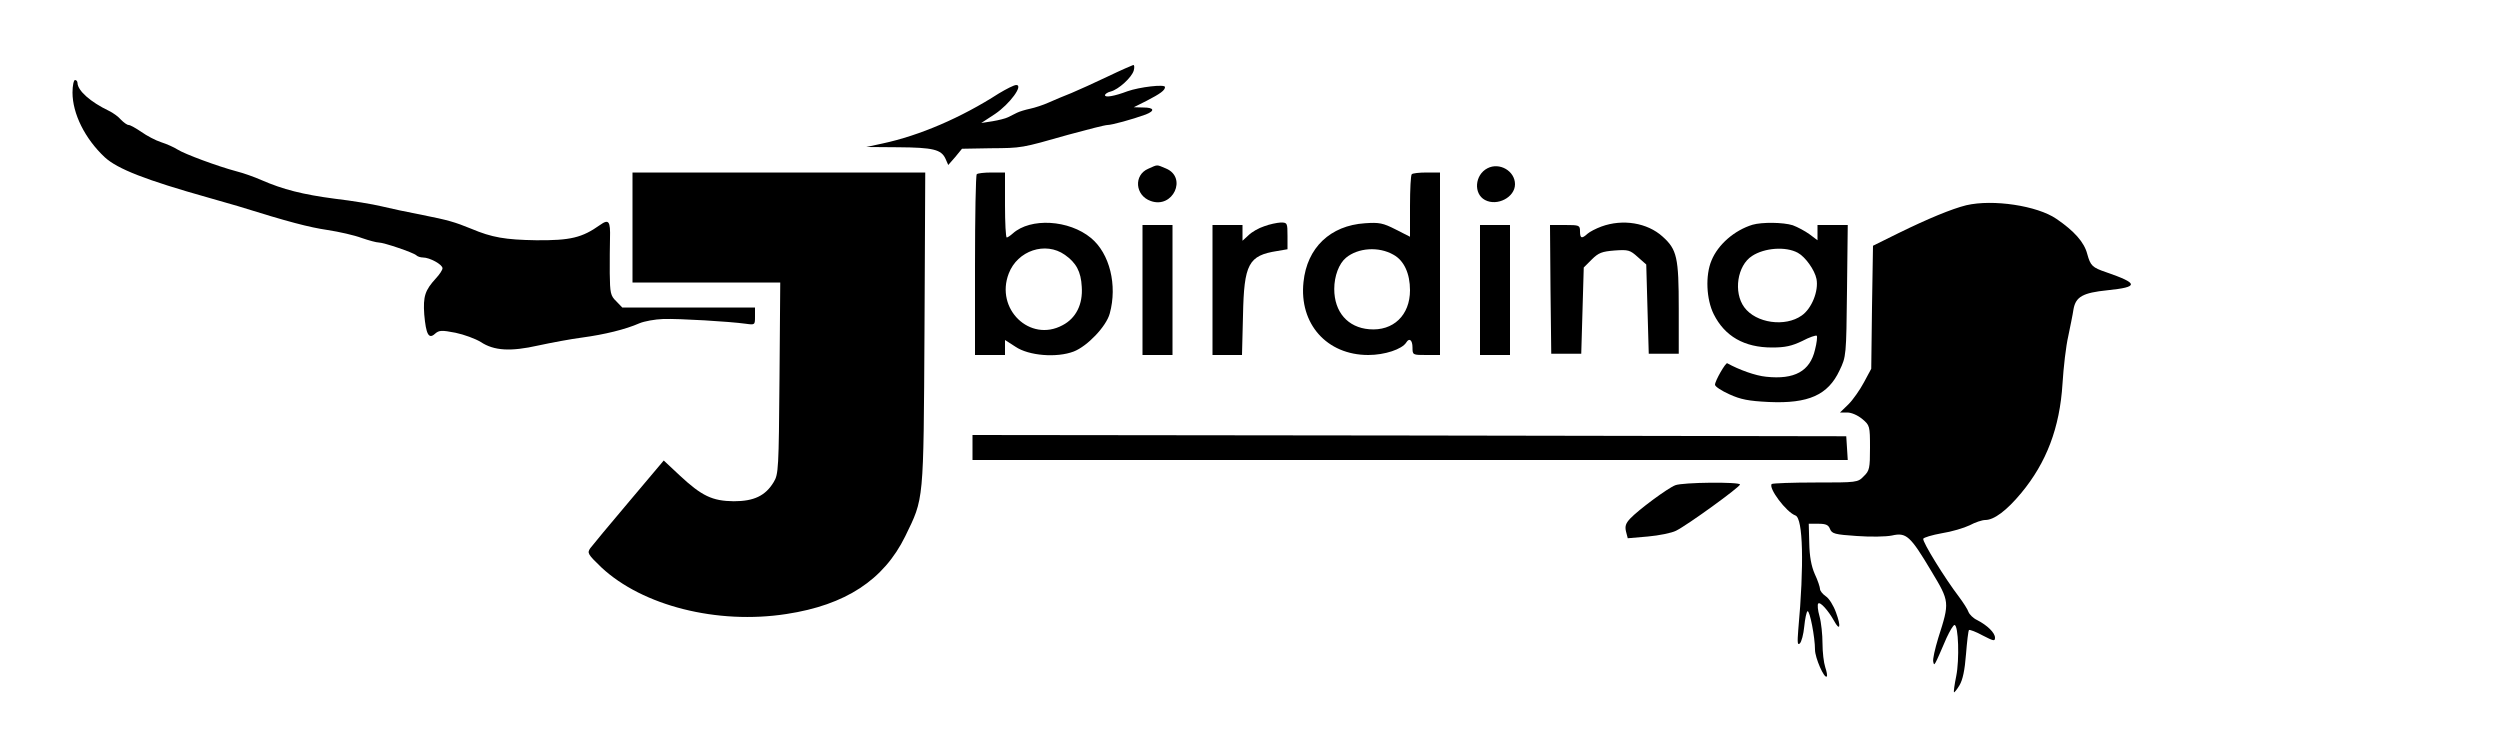
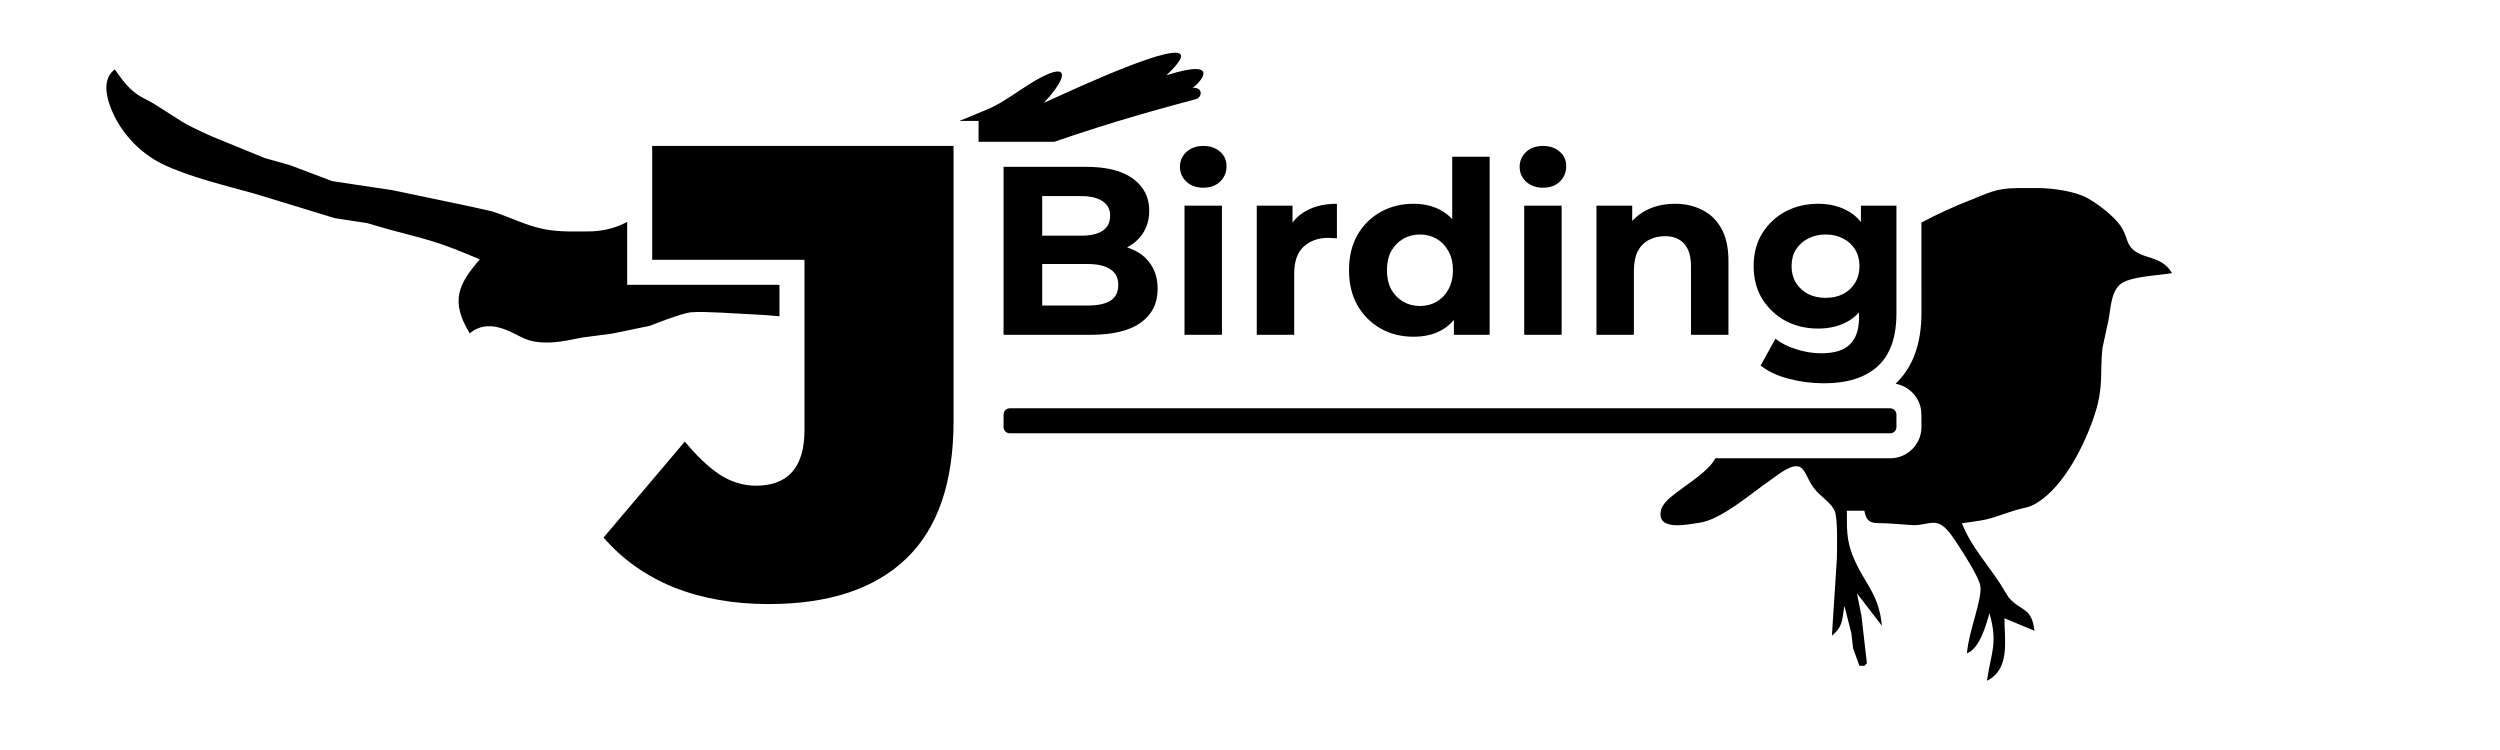
- <svg xmlns="http://www.w3.org/2000/svg" version="1.0" width="1000pt" height="300pt" viewBox="0 0 1000 300" preserveAspectRatio="xMidYMid meet">
-   <g transform="translate(0,300) scale(0.1,-0.1)" fill="#000000" stroke="none">
-     <path d="M4431 2694 c-52 -25 -117 -54 -145 -66 -28 -11 -69 -28 -91 -38 -22 -10 -56 -21 -75 -25 -19 -4 -42 -11 -52 -16 -10 -5 -26 -13 -36 -18 -10 -5 -38 -12 -62 -16 l-45 -7 55 36 c59 40 115 116 85 116 -9 0 -40 -16 -70 -34 -151 -97 -316 -168 -465 -200 l-65 -14 127 -1 c141 -1 173 -9 190 -46 l11 -25 28 32 27 33 113 2 c128 1 122 0 312 54 77 21 147 39 157 39 17 0 98 22 153 42 38 15 34 28 -10 28 l-38 1 50 25 c58 30 75 43 75 56 0 12 -102 0 -150 -17 -53 -20 -90 -26 -90 -16 0 5 10 12 23 15 31 8 84 56 92 84 3 12 3 22 -2 22 -4 -1 -50 -21 -102 -46z" />
-     <path d="M290 2630 c0 -85 50 -185 129 -259 51 -47 164 -91 416 -162 39 -11 90 -26 115 -33 205 -64 286 -85 360 -96 46 -7 108 -21 137 -32 29 -10 59 -18 68 -18 20 0 138 -40 150 -51 5 -5 17 -9 27 -9 27 0 78 -28 78 -43 0 -7 -12 -25 -26 -40 -44 -48 -52 -72 -47 -145 7 -80 18 -100 43 -77 16 14 26 15 82 4 34 -7 80 -24 101 -37 53 -35 119 -39 230 -14 51 11 130 26 177 32 88 12 171 32 228 57 19 8 62 16 95 17 65 2 265 -10 330 -19 37 -5 37 -5 37 30 l0 35 -265 0 -266 0 -24 25 c-23 22 -25 33 -26 112 0 48 0 112 1 140 2 69 -5 78 -40 53 -72 -51 -118 -62 -255 -61 -124 2 -177 11 -260 46 -66 27 -94 35 -195 55 -58 11 -132 27 -165 35 -33 8 -116 22 -185 30 -129 17 -208 37 -295 75 -27 12 -72 28 -100 35 -75 20 -207 69 -235 87 -14 9 -43 22 -65 29 -22 7 -58 26 -79 41 -22 15 -45 28 -51 28 -7 0 -20 10 -31 21 -10 12 -32 28 -49 36 -73 35 -124 80 -125 111 0 6 -4 12 -10 12 -5 0 -10 -22 -10 -50z" />
-     <path d="M4593 2325 c-59 -25 -53 -107 10 -129 89 -32 147 94 61 130 -39 16 -31 17 -71 -1z" />
-     <path d="M5950 2327 c-51 -26 -57 -102 -10 -127 49 -26 120 11 120 63 0 53 -62 89 -110 64z" />
-     <path d="M2530 2090 l0 -220 295 0 296 0 -3 -382 c-3 -362 -4 -385 -23 -416 -33 -55 -79 -77 -160 -77 -86 1 -128 21 -217 104 l-63 59 -140 -166 c-77 -91 -146 -174 -154 -185 -13 -19 -10 -24 45 -77 164 -153 463 -229 740 -186 236 36 389 136 475 311 75 155 73 127 77 828 l3 627 -586 0 -585 0 0 -220z" />
-     <path d="M3907 2303 c-4 -3 -7 -168 -7 -365 l0 -358 60 0 60 0 0 30 0 30 42 -27 c53 -36 165 -45 233 -19 54 21 130 100 144 152 31 113 0 240 -75 302 -88 73 -242 82 -313 18 -10 -9 -21 -16 -24 -16 -4 0 -7 59 -7 130 l0 130 -53 0 c-30 0 -57 -3 -60 -7z m352 -322 c46 -32 65 -68 68 -128 5 -70 -23 -126 -77 -154 -130 -70 -270 65 -215 207 35 92 147 129 224 75z" />
-     <path d="M5647 2303 c-4 -3 -7 -61 -7 -128 l0 -122 -57 29 c-51 26 -66 29 -123 25 -139 -9 -232 -98 -246 -235 -18 -167 93 -292 259 -292 66 0 135 23 152 50 12 20 25 10 25 -20 0 -30 1 -30 55 -30 l55 0 0 365 0 365 -53 0 c-30 0 -57 -3 -60 -7z m-73 -322 c42 -23 66 -75 66 -142 0 -100 -67 -164 -163 -156 -86 7 -140 69 -140 161 0 52 19 102 47 125 48 40 131 46 190 12z" />
-     <path d="M7865 2179 c-57 -14 -154 -54 -272 -112 l-101 -50 -4 -246 -3 -246 -29 -54 c-16 -30 -44 -70 -62 -88 l-34 -33 29 0 c17 0 42 -11 60 -26 30 -25 31 -28 31 -115 0 -82 -2 -92 -25 -114 -24 -25 -27 -25 -193 -25 -93 0 -171 -3 -175 -6 -15 -15 58 -113 95 -126 30 -12 35 -196 11 -458 -4 -50 -3 -62 6 -54 7 6 15 37 18 68 3 31 9 59 13 61 9 5 30 -104 30 -154 0 -32 37 -117 47 -107 3 3 0 19 -6 37 -6 18 -11 60 -11 95 0 35 -5 84 -12 109 -7 24 -9 47 -5 51 8 8 40 -28 63 -69 24 -44 29 -24 8 33 -10 28 -28 57 -41 65 -13 9 -23 22 -23 29 0 7 -9 35 -21 60 -14 32 -21 71 -22 124 l-2 77 39 0 c30 0 40 -5 46 -21 8 -19 19 -22 107 -28 55 -4 117 -3 141 2 57 13 73 -1 157 -142 74 -123 74 -124 28 -268 -13 -43 -23 -86 -20 -95 4 -19 3 -21 53 95 13 28 27 52 32 52 16 0 20 -139 7 -204 -7 -34 -11 -63 -9 -65 1 -2 12 11 22 28 13 22 21 60 26 124 4 50 9 94 12 97 3 2 28 -7 55 -22 43 -22 49 -24 49 -9 0 20 -31 50 -72 71 -15 7 -30 22 -34 32 -3 10 -21 38 -39 62 -55 72 -146 219 -142 231 2 5 35 15 74 22 39 6 89 21 112 32 22 12 50 21 62 21 35 0 85 37 144 108 101 122 154 261 165 437 4 66 14 152 23 190 8 39 18 87 21 108 9 50 37 66 136 76 126 13 125 27 -5 72 -56 19 -63 26 -76 73 -12 47 -52 92 -124 141 -76 52 -253 79 -360 54z" />
-     <path d="M5057 2095 c-22 -7 -50 -23 -63 -36 l-24 -22 0 31 0 32 -60 0 -60 0 0 -260 0 -260 59 0 59 0 4 158 c4 207 22 240 137 258 l41 7 0 53 c0 52 -1 54 -27 54 -16 -1 -45 -7 -66 -15z" />
-     <path d="M6406 2094 c-22 -8 -47 -21 -56 -29 -23 -21 -30 -19 -30 10 0 24 -3 25 -60 25 l-60 0 2 -257 3 -258 60 0 60 0 5 172 5 173 32 32 c27 27 41 32 91 36 55 4 62 2 93 -26 l34 -30 5 -179 5 -178 60 0 60 0 0 180 c0 206 -7 237 -65 289 -61 55 -159 71 -244 40z" />
-     <path d="M7010 2101 c-72 -22 -138 -79 -164 -143 -25 -59 -21 -155 9 -215 44 -88 122 -133 233 -133 53 0 79 6 121 26 28 15 55 24 58 21 3 -3 0 -29 -7 -56 -20 -86 -82 -120 -195 -108 -43 4 -109 28 -156 54 -6 4 -49 -70 -49 -86 0 -7 26 -24 57 -38 46 -21 77 -27 159 -31 158 -7 236 28 282 126 27 56 27 59 30 320 l3 262 -60 0 -61 0 0 -31 0 -30 -32 24 c-18 13 -48 29 -67 36 -38 12 -123 13 -161 2z m181 -112 c30 -16 68 -69 75 -105 9 -48 -19 -118 -59 -146 -66 -47 -183 -31 -230 33 -44 60 -28 167 31 205 50 33 135 39 183 13z" />
-     <path d="M4570 1840 l0 -260 60 0 60 0 0 260 0 260 -60 0 -60 0 0 -260z" />
-     <path d="M5920 1840 l0 -260 60 0 60 0 0 260 0 260 -60 0 -60 0 0 -260z" />
-     <path d="M3890 1210 l0 -50 1751 0 1750 0 -3 48 -3 47 -1747 3 -1748 2 0 -50z" />
-     <path d="M6701 1059 c-31 -12 -148 -99 -180 -133 -18 -19 -22 -31 -17 -52 l7 -27 81 7 c44 4 94 14 112 23 45 22 256 175 256 185 0 11 -230 9 -259 -3z" />
+ <svg xmlns="http://www.w3.org/2000/svg" width="1000" height="300" viewBox="0 0 3125.003 937.5" version="1.1" id="svg1" xml:space="preserve">
+   <defs id="defs1" />
+   <g id="layer3">
+     <g id="g8" transform="translate(32.5735,-32.09129)">
+       <path d="m 257.055,235.441 c -13.991,0 -26.618,-2.218 -37.879,-6.654 -11.261,-4.607 -20.646,-11.261 -28.154,-19.963 l 32.505,-38.391 c 4.778,5.801 9.47,10.238 14.077,13.309 4.607,2.901 9.385,4.351 14.333,4.351 12.968,0 19.452,-7.422 19.452,-22.267 V 97.744 H 210.473 V 52.187 l 120.549,-9.7e-5 -4.9e-4,110.055 c -1.1e-4,24.57 -6.313,42.913 -18.94,55.027 -12.626,12.115 -30.969,18.172 -55.027,18.172 z" id="J" transform="matrix(3.125003,0,0,3.125003,124.9321,51.42381)" aria-label="J" />
+       <path d="m 1221.876,450.606 v -210 h 102.6 q 39.6,0 59.4,15 20.1,15 20.1,39.6 0,16.5 -8.1,28.8 -8.1,12 -22.2,18.6 -14.1,6.6 -32.4,6.6 l 5.7,-12.3 q 19.8,0 35.1,6.6 15.3,6.3 23.7,18.9 8.7,12.6 8.7,30.9 0,27 -21.3,42.3 -21.3,15 -62.7,15 z m 48.3,-36.6 h 56.7 q 18.9,0 28.5,-6 9.9,-6.3 9.9,-19.8 0,-13.2 -9.9,-19.5 -9.6,-6.6 -28.5,-6.6 h -60.3 v -35.4 h 51.9 q 17.7,0 27,-6 9.6,-6.3 9.6,-18.9 0,-12.3 -9.6,-18.3 -9.3,-6.3 -27,-6.3 h -48.3 z m 177.9,36.6 v -161.4 h 46.8 v 161.4 z m 23.4,-183.9 q -12.9,0 -21,-7.5 -8.1,-7.5 -8.1,-18.6 0,-11.1 8.1,-18.6 8.1,-7.5 21,-7.5 12.9,0 21,7.2 8.1,6.9 8.1,18 0,11.7 -8.1,19.5 -7.8,7.5 -21,7.5 z m 66.9,183.9 v -161.4 h 44.7 v 45.6 l -6.3,-13.2 q 7.2,-17.1 23.1,-25.8 15.9,-9 38.7,-9 v 43.2 q -3,-0.3 -5.4,-0.3 -2.4,-0.3 -5.1,-0.3 -19.2,0 -31.2,11.1 -11.7,10.8 -11.7,33.9 v 76.2 z m 196.014,2.4 q -22.8,0 -41.1,-10.2 -18.3,-10.5 -29.1,-29.1 -10.5,-18.6 -10.5,-43.8 0,-25.5 10.5,-44.1 10.8,-18.6 29.1,-28.8 18.3,-10.2 41.1,-10.2 20.4,0 35.7,9 15.3,9 23.7,27.3 8.4,18.3 8.4,46.8 0,28.2 -8.1,46.8 -8.1,18.3 -23.4,27.3 -15,9 -36.3,9 z m 8.1,-38.4 q 11.4,0 20.7,-5.4 9.3,-5.4 14.7,-15.3 5.7,-10.2 5.7,-24 0,-14.1 -5.7,-24 -5.4,-9.9 -14.7,-15.3 -9.3,-5.4 -20.7,-5.4 -11.7,0 -21,5.4 -9.3,5.4 -15,15.3 -5.4,9.9 -5.4,24 0,13.8 5.4,24 5.7,9.9 15,15.3 9.3,5.4 21,5.4 z m 42.3,36 v -33 l 0.9,-48 -3,-47.7 v -93.9 h 46.8 v 222.6 z m 87.9,0 v -161.4 h 46.8 v 161.4 z m 23.4,-183.9 q -12.9,0 -21,-7.5 -8.1,-7.5 -8.1,-18.6 0,-11.1 8.1,-18.6 8.1,-7.5 21,-7.5 12.9,0 21,7.2 8.1,6.9 8.1,18 0,11.7 -8.1,19.5 -7.8,7.5 -21,7.5 z m 165,20.1 q 19.2,0 34.2,7.8 15.3,7.5 24,23.4 8.7,15.6 8.7,40.2 v 92.4 h -46.8 v -85.2 q 0,-19.5 -8.7,-28.8 -8.4,-9.3 -24,-9.3 -11.1,0 -20.1,4.8 -8.7,4.5 -13.8,14.1 -4.8,9.6 -4.8,24.6 v 79.8 h -46.8 v -161.4 h 44.7 v 44.7 l -8.4,-13.5 q 8.7,-16.2 24.9,-24.9 16.2,-8.7 36.9,-8.7 z m 186.29,224.4 q -22.8,0 -44.1,-5.7 -21,-5.4 -35.1,-16.5 l 18.6,-33.6 q 10.2,8.4 25.8,13.2 15.9,5.1 31.2,5.1 24.9,0 36,-11.1 11.4,-11.1 11.4,-33 v -24.3 l 3,-40.5 -0.6,-40.8 v -34.8 h 44.4 v 134.4 q 0,45 -23.4,66.3 -23.4,21.3 -67.2,21.3 z m -7.2,-68.4 q -22.5,0 -40.8,-9.6 -18,-9.9 -29.1,-27.3 -10.8,-17.7 -10.8,-41.1 0,-23.7 10.8,-41.1 11.1,-17.7 29.1,-27.3 18.3,-9.6 40.8,-9.6 20.4,0 36,8.4 15.6,8.1 24.3,25.5 8.7,17.1 8.7,44.1 0,26.7 -8.7,44.1 -8.7,17.1 -24.3,25.5 -15.6,8.4 -36,8.4 z m 9.3,-38.4 q 12.3,0 21.9,-4.8 9.6,-5.1 15,-14.1 5.4,-9 5.4,-20.7 0,-12 -5.4,-20.7 -5.4,-9 -15,-13.8 -9.6,-5.1 -21.9,-5.1 -12.3,0 -21.9,5.1 -9.6,4.8 -15.3,13.8 -5.4,8.7 -5.4,20.7 0,11.7 5.4,20.7 5.7,9 15.3,14.1 9.6,4.8 21.9,4.8 z" id="J" aria-label="Birding" />
+       <rect id="Underline" width="1116.104" height="31.25" x="1221.876" y="542.457" rx="7.813" />
+     </g>
+   </g>
+   <g id="layer6">
+     <path id="robin" d="m 2521.212,235.113 c -27.292,0.344 -35.296,6.1 -59.4,15.448 -18.68,7.249 -39.579,16.672 -60.016,27.649 v 18.164 c 0.012,31.808 -0.015,63.615 0.012,95.422 -0.103,17.872 -2.387,35.963 -8.948,52.686 -5.034,13.276 -13.086,25.387 -23.364,35.181 1.15,0.205 2.296,0.46 3.418,0.787 13.095,3.494 24.03,14.246 27.515,27.374 1.901,7.423 1.302,15.149 1.349,22.73 0.46,7.649 -1.065,15.489 -4.883,22.174 -6.459,11.778 -19.352,19.86 -32.837,20.099 -73.282,0.009 -146.566,0.019 -219.849,0.024 -7.895,15.559 -33.866,31.475 -48.145,42.511 -7.441,5.752 -18.007,13.322 -19.977,23.138 -5.252,26.042 34.359,16.848 48.084,14.972 27.636,-3.752 66.277,-38.044 90.662,-54.645 8.285,-5.627 26.264,-21.044 36.237,-14.417 6.034,4.033 9.096,16.229 15.692,24.951 8.941,11.849 22.104,18.629 26.575,29.352 4.189,10.098 2.846,46.27 2.783,59.088 l -6.256,96.918 c 14.506,-12.38 12.411,-19.605 15.631,-37.518 l 8.722,34.387 2.13,18.762 7.91,21.881 h 6.25 l 3.125,-3.125 -6.812,-59.399 -5.695,-28.137 31.262,40.643 c -3.689,-40.798 -22.413,-52.71 -36.45,-87.537 -8.066,-20.071 -7.318,-35.328 -7.318,-56.274 h 21.887 c 3.126,18.226 12.412,14.978 28.137,15.759 l 34.387,2.374 c 15.569,-0.625 23.727,-6.659 34.106,0 7.91,4.471 17.886,20.631 23.139,28.76 6.409,9.942 23.259,36.327 25.104,46.893 2.845,16.475 -14.386,55.994 -16.699,84.412 15.663,-5.596 23.792,-34.7 28.137,-50.018 10.879,37.922 1.877,48.954 -3.125,84.406 29.356,-14.693 21.887,-50.457 21.887,-78.156 l 37.512,15.631 c -3.501,-30.356 -17.445,-23.98 -32.263,-41.675 l -10.974,-17.725 c -16.1,-24.479 -36.826,-47.332 -47.424,-75.031 41.923,-5.534 31.797,-5.498 68.781,-16.815 10.473,-3.22 14.471,-2.19 25.006,-8.661 34.452,-21.134 60.682,-74.376 72.687,-112.079 10.754,-33.67 5.942,-51.331 9.131,-81.281 l 7.44,-34.393 c 2.907,-14.412 3.032,-35.39 14.63,-45.3 11.817,-10.098 48.272,-11.129 64.935,-14.099 -13.443,-23.103 -38.425,-16.536 -51.337,-32.105 -6.002,-7.253 -5.098,-15.603 -13.226,-27.295 -8.472,-12.13 -28.574,-27.634 -41.736,-34.668 -15.475,-8.253 -41.861,-12.007 -59.4,-12.225 z" />
+     <path id="pygargus" d="m 453.035,65.994 c -9.231,-0.731 -50.423,19.007 -53.035,20.006 10.584,-11.343 10.073,-17.183 -5,-7.961 -5.1,3.12 -11.3,7.797 -16.75,10.227 -1.854,0.823 -8.652,3.607 -12.039,4.99 h 7.654 v 8.354 c 10.087,-7.8e-4 20.174,-0.001 30.262,0.002 23.907,-8.273 43.589,-13.558 56.652,-17.059 2.594,-0.695 3.053,-4.896 -1.414,-4.537 1.716,-0.594 13.596,-12.595 -10.365,-5.016 6.638,-6.245 7.112,-8.762 4.035,-9.006 z M 28.367,72.633 c -4.44,3.33 -3.771,9.18 -2.131,14 3.46,10.2 11.511,19.142 21.131,23.842 10.6,5.18 25.51,8.668 37,11.908 l 32,9.771 13,2 9,2.6 c 16.62,4.39 19.66,4.949 36,11.879 -8.44,9.73 -12.03,16.671 -4,29.611 1.2,-1.07 5.41,-4.491 13.01,-1.941 7.51,2.52 8.979,6.081 19.709,5.541 4.22,-0.22 8.151,-1.159 12.281,-1.949 l 12,-1.58 15,-3.102 c 0,0 12.818,-5.142 16.578,-5.42 6.146,-0.43 16.951,0.515 25.422,0.875 3.279,0.14 6.569,0.421 9.861,0.723 -3.9e-4,-4.149 9.8e-4,-8.298 0.002,-12.447 -0.158,-0.043 -0.316,-0.086 -0.475,-0.129 H 233.316 c 2.5e-4,-8.39 -1e-5,-16.781 0,-25.172 -3.669,1.944 -7.92,3.44 -13.949,3.781 -6.34,0.059 -12.729,0.33 -19,-0.811 -7.61,-1.51 -13.89,-4.85 -21,-7.16 l -10,-2.219 -30,-6.281 -24,-3.609 -17,-6.41 -10,-2.82 -21,-8.58 c -13.21,-5.93 -11.43,-5.75 -23,-12.92 -3.91,-2.42 -6.06,-2.719 -9.83,-6.279 -2.39,-2.27 -4.27,-5.031 -6.17,-7.701 z" transform="matrix(3.125003,0,0,3.125003,54.87193,-140.2665)" />
  </g>
</svg>
